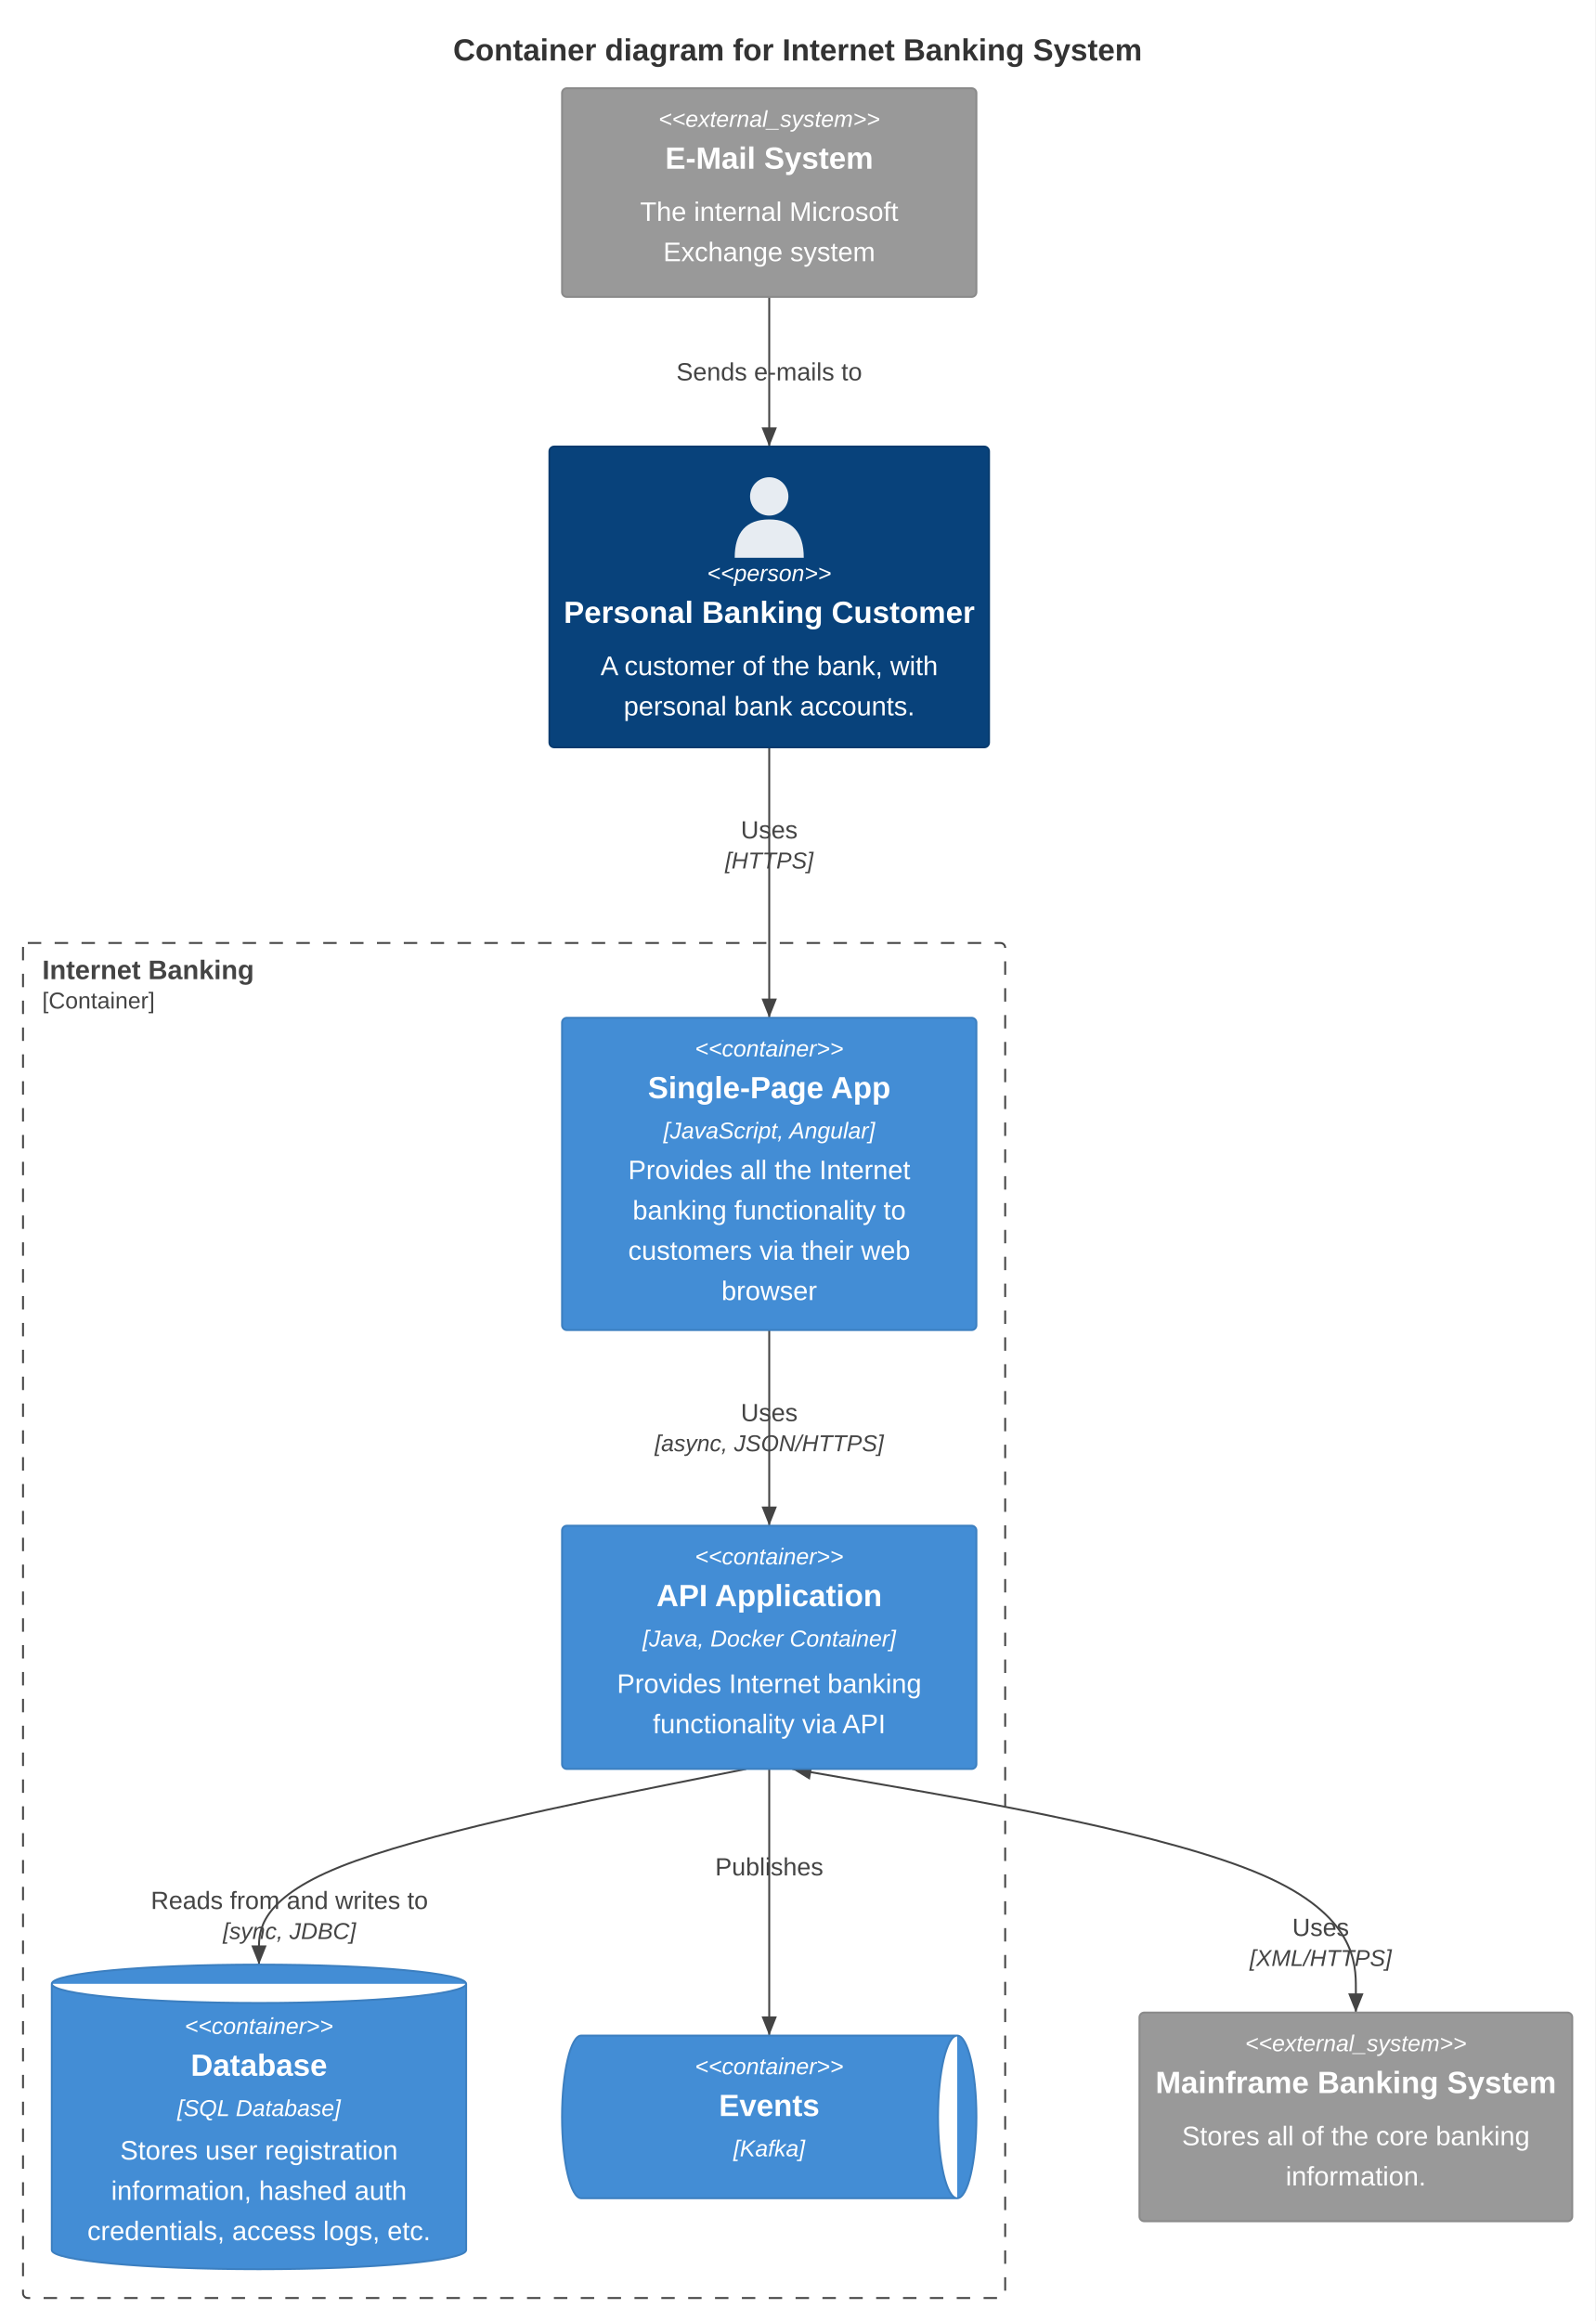
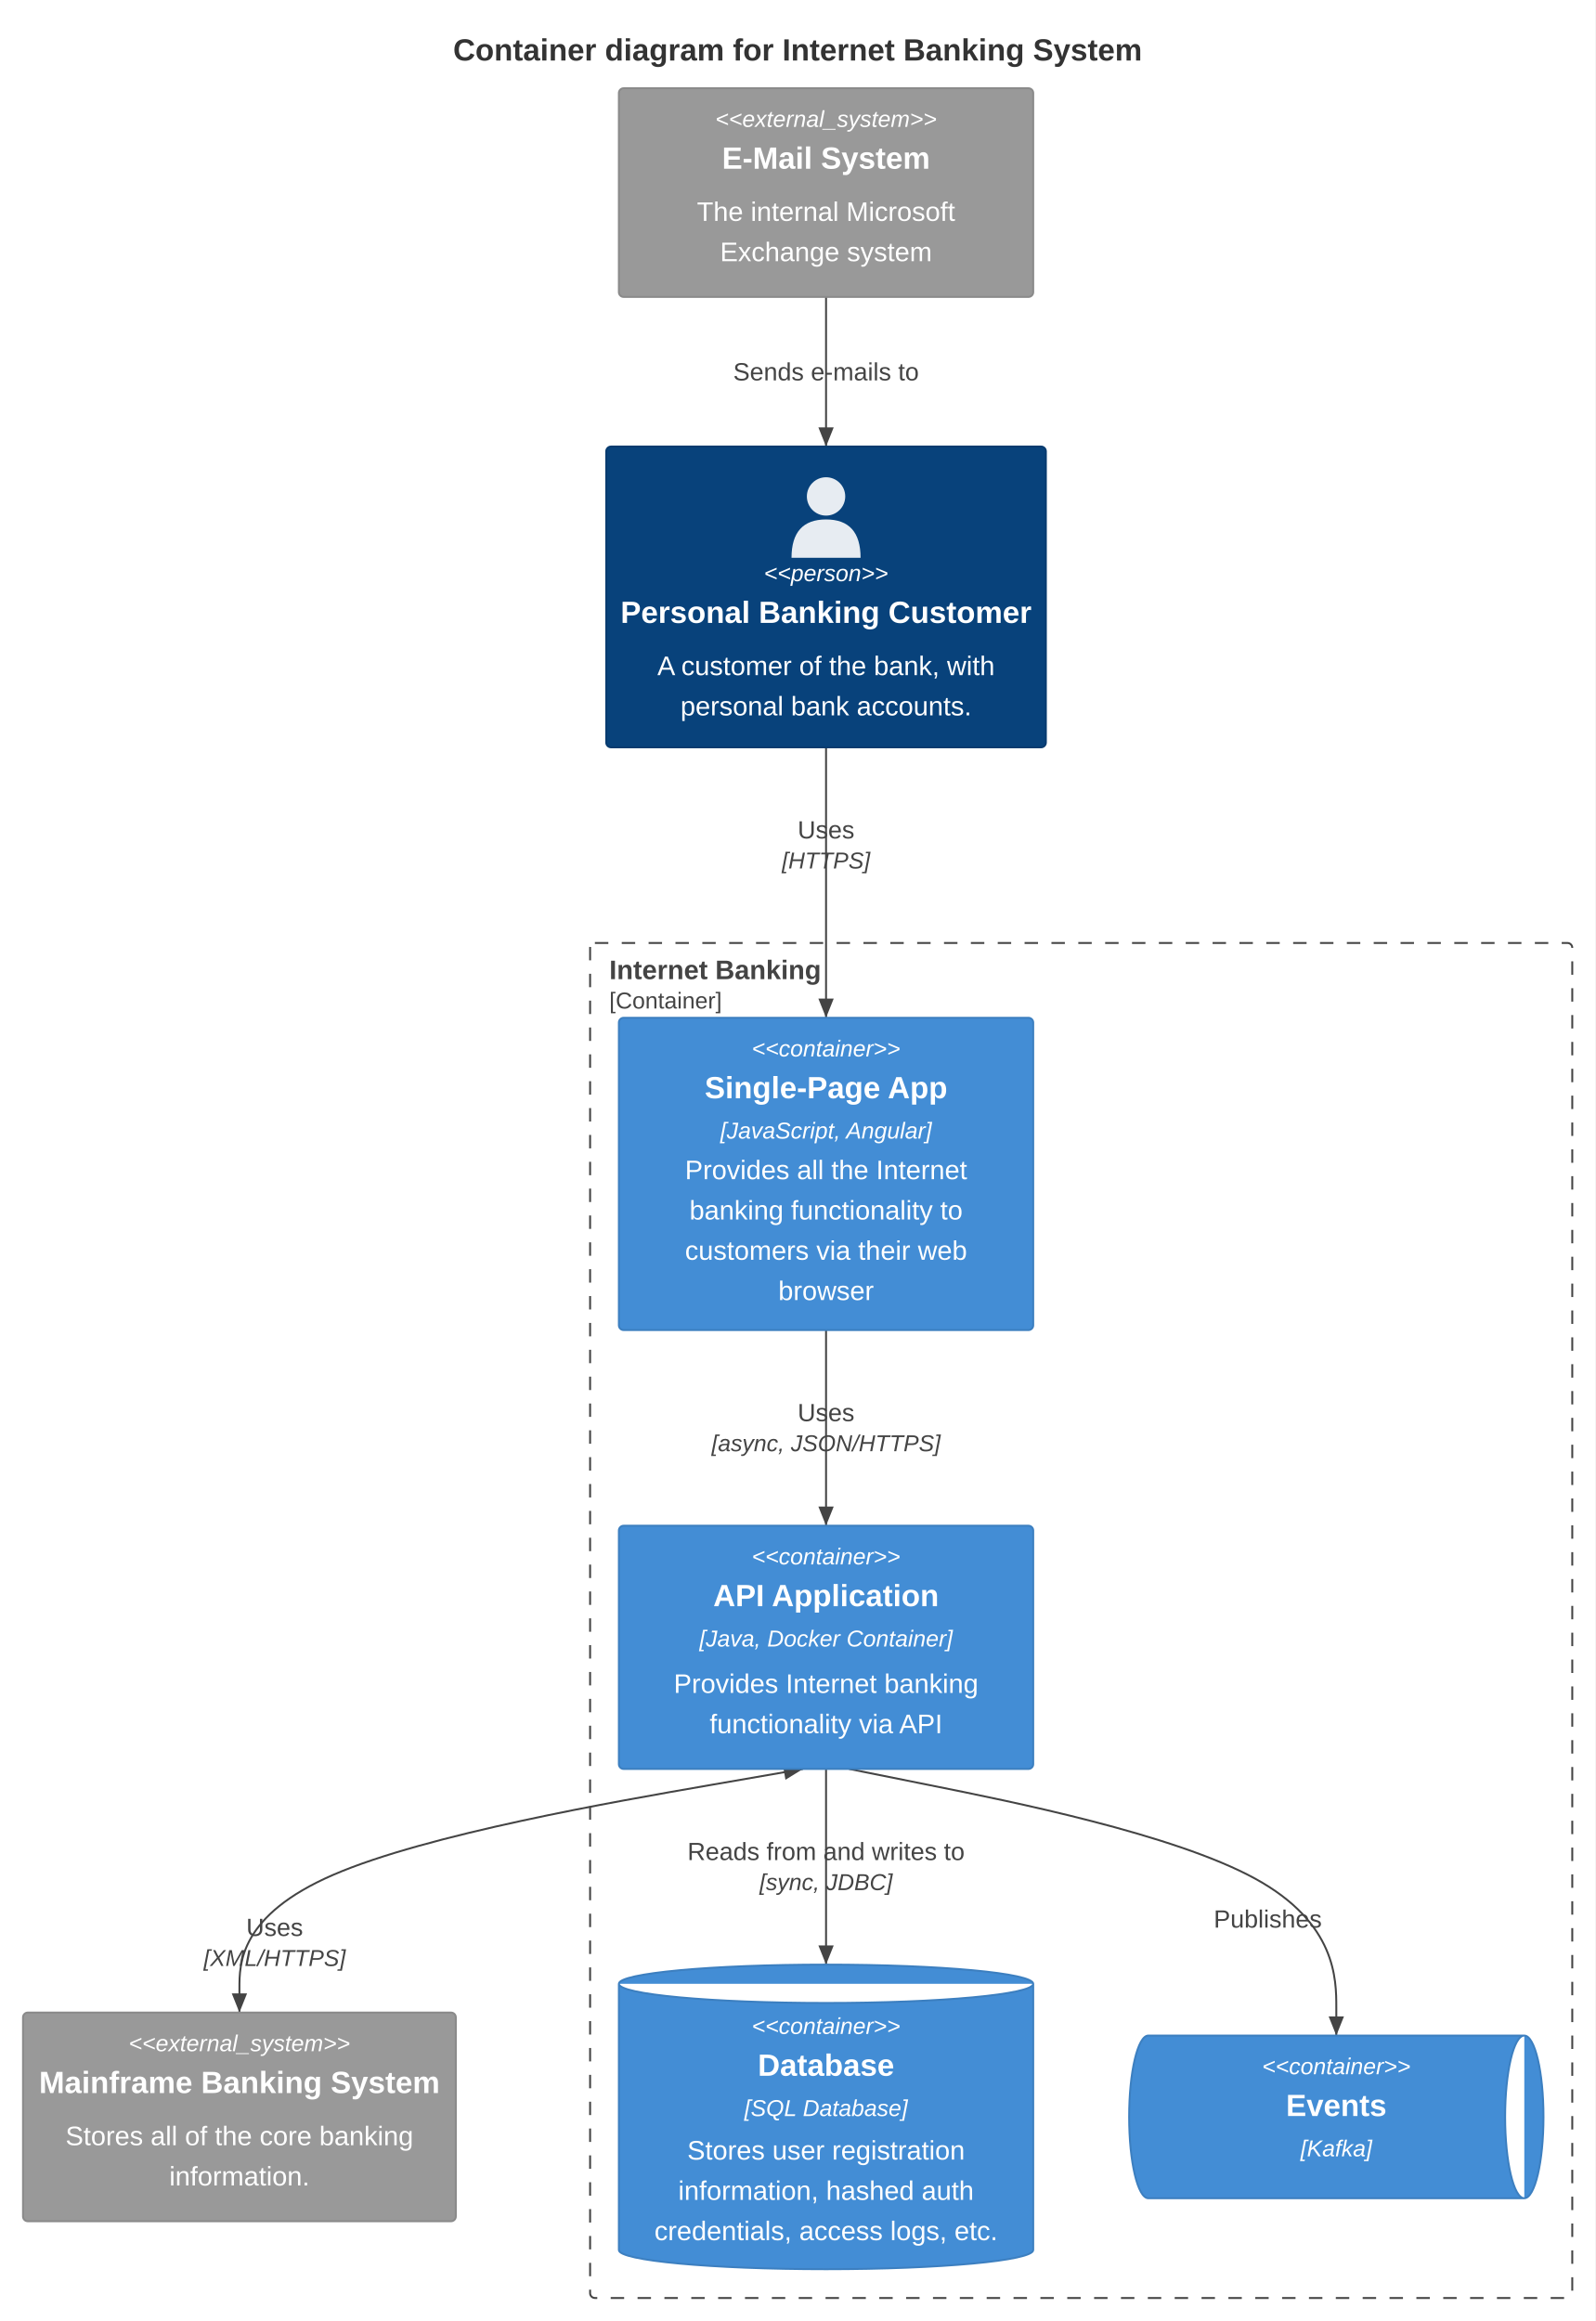
- <svg xmlns="http://www.w3.org/2000/svg" id="mermaid" class="c4" width="831.62" height="1210" viewBox="8 -46 831.62 1210" role="graphics-document document" aria-roledescription="c4">
+ <svg xmlns="http://www.w3.org/2000/svg" id="mermaid" class="c4" width="831.62" height="1210" viewBox="-124.81 -46 831.62 1210" role="graphics-document document" aria-roledescription="c4">
  <style>#mermaid{font-family:"trebuchet ms",verdana,arial,sans-serif;font-size:16px;fill:#333;}#mermaid .ct{fill:#fff;}#mermaid .ct.ext{fill:#fff;}#mermaid .cn{font-weight:bold;}#mermaid .cs{font-size:12px;font-style:italic;}#mermaid .cd{font-size:14px;}#mermaid .cb{fill:none;stroke:#444;stroke-width:1px;stroke-dasharray:7,7;}#mermaid .cbt{font-weight:bold;font-size:14px;fill:#444;}#mermaid .cbs{font-size:12px;fill:#444;}#mermaid .cr{fill:none;stroke:#444;stroke-width:1px;}#mermaid .crh{fill:#444;}#mermaid .crl{font-size:13px;fill:#444;}#mermaid .crt{font-size:12px;font-style:italic;fill:#444;}</style>
-   <rect x="8" y="-46" width="831.62" height="1210" fill="white" />
-   <text class="cn" x="423.81" y="-20" text-anchor="middle" dominant-baseline="central">Container diagram for Internet Banking System</text>
-   <rect class="cb" x="20" y="445.6" width="512" height="706.4" rx="2.5" />
-   <text class="cbt" x="30" y="459.6" text-anchor="start" dominant-baseline="central">Internet Banking</text>
-   <text class="cbs" x="30" y="475.6" text-anchor="start" dominant-baseline="central">[Container]</text>
-   <path class="cr" d="M409,343.6L409,484.6" />
-   <path class="crh" d="M409,484.6L405,474.6L413,474.6z" />
-   <text class="crl" x="409" y="386.6" text-anchor="middle" dominant-baseline="central">Uses</text>
-   <text class="crt" x="409" y="402.6" text-anchor="middle" dominant-baseline="central">[HTTPS]</text>
-   <path class="cr" d="M409,647.4L409,749.4" />
-   <path class="crh" d="M409,749.4L405,739.4L413,739.4z" />
-   <text class="crl" x="409" y="690.4" text-anchor="middle" dominant-baseline="central">Uses</text>
-   <text class="crt" x="409" y="706.4" text-anchor="middle" dominant-baseline="central">[async, JSON/HTTPS]</text>
-   <path class="cr" d="M397,876.2L354.67,884.7C312.33,893.2 227.67,910.2 185.33,927.2C143,944.2 143,961.2 143,969.7L143,978.2" />
-   <path class="crh" d="M143,978.2L139,968.2L147,968.2z" />
-   <text class="crl" x="158.88" y="944.7" text-anchor="middle" dominant-baseline="central">Reads from and writes to</text>
-   <text class="crt" x="158.88" y="960.7" text-anchor="middle" dominant-baseline="central">[sync, JDBC]</text>
-   <path class="cr" d="M409,876.2L409,1015.2" />
-   <path class="crh" d="M409,1015.2L405,1005.2L413,1005.2z" />
-   <text class="crl" x="409" y="927.2" text-anchor="middle" dominant-baseline="central">Publishes</text>
-   <path class="cr" d="M409,108.8L409,186.8" />
-   <path class="crh" d="M409,186.8L405,176.8L413,176.8z" />
-   <text class="crl" x="409" y="147.8" text-anchor="middle" dominant-baseline="central">Sends e-mails to</text>
-   <path class="cr" d="M421,876.2L469.97,884.7C518.94,893.2 616.87,910.2 665.84,931.37C714.81,952.53 714.81,977.87 714.81,990.53L714.81,1003.2" />
-   <path class="crh" d="M714.81,1003.2L710.81,993.2L718.81,993.2z" />
-   <path class="crh" d="M421,876.2L431.54,873.97L430.17,881.85z" />
-   <text class="crl" x="696.45" y="958.76" text-anchor="middle" dominant-baseline="central">Uses</text>
-   <text class="crt" x="696.45" y="974.76" text-anchor="middle" dominant-baseline="central">[XML/HTTPS]</text>
+   <rect x="-124.81" y="-46" width="831.62" height="1210" fill="white" />
+   <text class="cn" x="291" y="-20" text-anchor="middle" dominant-baseline="central">Container diagram for Internet Banking System</text>
+   <rect class="cb" x="182.81" y="445.6" width="512" height="706.4" rx="2.5" />
+   <text class="cbt" x="192.81" y="459.6" text-anchor="start" dominant-baseline="central">Internet Banking</text>
+   <text class="cbs" x="192.81" y="475.6" text-anchor="start" dominant-baseline="central">[Container]</text>
+   <path class="cr" d="M305.81,343.6L305.81,484.6" />
+   <path class="crh" d="M305.81,484.6L301.81,474.6L309.81,474.6z" />
+   <text class="crl" x="305.81" y="386.6" text-anchor="middle" dominant-baseline="central">Uses</text>
+   <text class="crt" x="305.81" y="402.6" text-anchor="middle" dominant-baseline="central">[HTTPS]</text>
+   <path class="cr" d="M305.81,647.4L305.81,749.4" />
+   <path class="crh" d="M305.81,749.4L301.81,739.4L309.81,739.4z" />
+   <text class="crl" x="305.81" y="690.4" text-anchor="middle" dominant-baseline="central">Uses</text>
+   <text class="crt" x="305.81" y="706.4" text-anchor="middle" dominant-baseline="central">[async, JSON/HTTPS]</text>
+   <path class="cr" d="M305.81,876.2L305.81,978.2" />
+   <path class="crh" d="M305.81,978.2L301.81,968.2L309.81,968.2z" />
+   <text class="crl" x="305.81" y="919.2" text-anchor="middle" dominant-baseline="central">Reads from and writes to</text>
+   <text class="crt" x="305.81" y="935.2" text-anchor="middle" dominant-baseline="central">[sync, JDBC]</text>
+   <path class="cr" d="M317.81,876.2L360.14,884.7C402.47,893.2 487.14,910.2 529.47,933.37C571.81,956.53 571.81,985.87 571.81,1000.53L571.81,1015.2" />
+   <path class="crh" d="M571.81,1015.2L567.81,1005.2L575.81,1005.2z" />
+   <text class="crl" x="536.09" y="954.4" text-anchor="middle" dominant-baseline="central">Publishes</text>
+   <path class="cr" d="M305.81,108.8L305.81,186.8" />
+   <path class="crh" d="M305.81,186.8L301.81,176.8L309.81,176.8z" />
+   <text class="crl" x="305.81" y="147.8" text-anchor="middle" dominant-baseline="central">Sends e-mails to</text>
+   <path class="cr" d="M293.81,876.2L244.84,884.7C195.87,893.2 97.94,910.2 48.97,931.37C0,952.53 0,977.87 0,990.53L0,1003.2" />
+   <path class="crh" d="M0,1003.2L-4,993.2L4,993.2z" />
+   <path class="crh" d="M293.81,876.2L284.64,881.85L283.27,873.97z" />
+   <text class="crl" x="18.36" y="958.76" text-anchor="middle" dominant-baseline="central">Uses</text>
+   <text class="crt" x="18.36" y="974.76" text-anchor="middle" dominant-baseline="central">[XML/HTTPS]</text>
  <g class="c4-element" fill="#fff">
-     <rect rx="2.5" fill="#08427B" stroke="#073B6F" x="294.41" y="186.8" width="229.18" height="156.8" />
-     <circle fill="#fff" fill-opacity=".9" cx="409" cy="212.8" r="10" />
-     <path fill="#fff" fill-opacity=".9" d="M391,244.8q0,-20 18,-20 q18,0 18,20 z" />
-     <text class="cs" text-anchor="middle" dominant-baseline="central" x="409" y="252.8">&lt;&lt;person&gt;&gt;</text>
-     <text class="cn" x="409" y="273.2" text-anchor="middle" dominant-baseline="central">Personal Banking Customer</text>
-     <text class="cd" x="409" y="301.1" text-anchor="middle" dominant-baseline="central">A customer of the bank, with</text>
-     <text class="cd" x="409" y="322.1" text-anchor="middle" dominant-baseline="central">personal bank accounts.</text>
+     <rect rx="2.5" fill="#08427B" stroke="#073B6F" x="191.22" y="186.8" width="229.18" height="156.8" />
+     <circle fill="#fff" fill-opacity=".9" cx="305.81" cy="212.8" r="10" />
+     <path fill="#fff" fill-opacity=".9" d="M287.81,244.8q0,-20 18,-20 q18,0 18,20 z" />
+     <text class="cs" text-anchor="middle" dominant-baseline="central" x="305.81" y="252.8">&lt;&lt;person&gt;&gt;</text>
+     <text class="cn" x="305.81" y="273.2" text-anchor="middle" dominant-baseline="central">Personal Banking Customer</text>
+     <text class="cd" x="305.81" y="301.1" text-anchor="middle" dominant-baseline="central">A customer of the bank, with</text>
+     <text class="cd" x="305.81" y="322.1" text-anchor="middle" dominant-baseline="central">personal bank accounts.</text>
  </g>
  <g class="c4-element" fill="#fff">
-     <rect rx="2.5" fill="#999999" stroke="#8A8A8A" x="301" y="0" width="216" height="108.8" />
-     <text class="cs" text-anchor="middle" dominant-baseline="central" x="409" y="16">&lt;&lt;external_system&gt;&gt;</text>
-     <text class="cn" x="409" y="36.4" text-anchor="middle" dominant-baseline="central">E-Mail System</text>
-     <text class="cd" x="409" y="64.3" text-anchor="middle" dominant-baseline="central">The internal Microsoft</text>
-     <text class="cd" x="409" y="85.3" text-anchor="middle" dominant-baseline="central">Exchange system</text>
+     <rect rx="2.5" fill="#999999" stroke="#8A8A8A" x="197.81" y="0" width="216" height="108.8" />
+     <text class="cs" text-anchor="middle" dominant-baseline="central" x="305.81" y="16">&lt;&lt;external_system&gt;&gt;</text>
+     <text class="cn" x="305.81" y="36.4" text-anchor="middle" dominant-baseline="central">E-Mail System</text>
+     <text class="cd" x="305.81" y="64.3" text-anchor="middle" dominant-baseline="central">The internal Microsoft</text>
+     <text class="cd" x="305.81" y="85.3" text-anchor="middle" dominant-baseline="central">Exchange system</text>
  </g>
  <g class="c4-element" fill="#fff">
-     <rect rx="2.5" fill="#438DD5" stroke="#3C7FC0" x="301" y="484.6" width="216" height="162.8" />
-     <text class="cs" text-anchor="middle" dominant-baseline="central" x="409" y="500.6">&lt;&lt;container&gt;&gt;</text>
-     <text class="cn" x="409" y="521" text-anchor="middle" dominant-baseline="central">Single-Page App</text>
-     <text class="cs" x="409" y="543.4" text-anchor="middle" dominant-baseline="central">[JavaScript, Angular]</text>
-     <text class="cd" x="409" y="563.9" text-anchor="middle" dominant-baseline="central">Provides all the Internet</text>
-     <text class="cd" x="409" y="584.9" text-anchor="middle" dominant-baseline="central">banking functionality to</text>
-     <text class="cd" x="409" y="605.9" text-anchor="middle" dominant-baseline="central">customers via their web</text>
-     <text class="cd" x="409" y="626.9" text-anchor="middle" dominant-baseline="central">browser</text>
+     <rect rx="2.5" fill="#438DD5" stroke="#3C7FC0" x="197.81" y="484.6" width="216" height="162.8" />
+     <text class="cs" text-anchor="middle" dominant-baseline="central" x="305.81" y="500.6">&lt;&lt;container&gt;&gt;</text>
+     <text class="cn" x="305.81" y="521" text-anchor="middle" dominant-baseline="central">Single-Page App</text>
+     <text class="cs" x="305.81" y="543.4" text-anchor="middle" dominant-baseline="central">[JavaScript, Angular]</text>
+     <text class="cd" x="305.81" y="563.9" text-anchor="middle" dominant-baseline="central">Provides all the Internet</text>
+     <text class="cd" x="305.81" y="584.9" text-anchor="middle" dominant-baseline="central">banking functionality to</text>
+     <text class="cd" x="305.81" y="605.9" text-anchor="middle" dominant-baseline="central">customers via their web</text>
+     <text class="cd" x="305.81" y="626.9" text-anchor="middle" dominant-baseline="central">browser</text>
  </g>
  <g class="c4-element" fill="#fff">
-     <rect rx="2.5" fill="#438DD5" stroke="#3C7FC0" x="301" y="749.4" width="216" height="126.8" />
-     <text class="cs" text-anchor="middle" dominant-baseline="central" x="409" y="765.4">&lt;&lt;container&gt;&gt;</text>
-     <text class="cn" x="409" y="785.8" text-anchor="middle" dominant-baseline="central">API Application</text>
-     <text class="cs" x="409" y="808.2" text-anchor="middle" dominant-baseline="central">[Java, Docker Container]</text>
-     <text class="cd" x="409" y="831.7" text-anchor="middle" dominant-baseline="central">Provides Internet banking</text>
-     <text class="cd" x="409" y="852.7" text-anchor="middle" dominant-baseline="central">functionality via API</text>
+     <rect rx="2.5" fill="#438DD5" stroke="#3C7FC0" x="197.81" y="749.4" width="216" height="126.8" />
+     <text class="cs" text-anchor="middle" dominant-baseline="central" x="305.81" y="765.4">&lt;&lt;container&gt;&gt;</text>
+     <text class="cn" x="305.81" y="785.8" text-anchor="middle" dominant-baseline="central">API Application</text>
+     <text class="cs" x="305.81" y="808.2" text-anchor="middle" dominant-baseline="central">[Java, Docker Container]</text>
+     <text class="cd" x="305.81" y="831.7" text-anchor="middle" dominant-baseline="central">Provides Internet banking</text>
+     <text class="cd" x="305.81" y="852.7" text-anchor="middle" dominant-baseline="central">functionality via API</text>
  </g>
  <g class="c4-element" fill="#fff">
-     <path fill="#438DD5" stroke="#3C7FC0" d="M35,988.2a108,10 0 0 1 216,0v138.8a108,10 0 0 1 -216,0z M35,988.2a108,10 0 0 0 216,0" />
-     <text class="cs" text-anchor="middle" dominant-baseline="central" x="143" y="1010.2">&lt;&lt;container&gt;&gt;</text>
-     <text class="cn" x="143" y="1030.6" text-anchor="middle" dominant-baseline="central">Database</text>
-     <text class="cs" x="143" y="1053" text-anchor="middle" dominant-baseline="central">[SQL Database]</text>
-     <text class="cd" x="143" y="1075" text-anchor="middle" dominant-baseline="central">Stores user registration</text>
-     <text class="cd" x="143" y="1096" text-anchor="middle" dominant-baseline="central">information, hashed auth</text>
-     <text class="cd" x="143" y="1117" text-anchor="middle" dominant-baseline="central">credentials, access logs, etc.</text>
+     <path fill="#438DD5" stroke="#3C7FC0" d="M197.81,988.2a108,10 0 0 1 216,0v138.8a108,10 0 0 1 -216,0z M197.81,988.2a108,10 0 0 0 216,0" />
+     <text class="cs" text-anchor="middle" dominant-baseline="central" x="305.81" y="1010.2">&lt;&lt;container&gt;&gt;</text>
+     <text class="cn" x="305.81" y="1030.6" text-anchor="middle" dominant-baseline="central">Database</text>
+     <text class="cs" x="305.81" y="1053" text-anchor="middle" dominant-baseline="central">[SQL Database]</text>
+     <text class="cd" x="305.81" y="1075" text-anchor="middle" dominant-baseline="central">Stores user registration</text>
+     <text class="cd" x="305.81" y="1096" text-anchor="middle" dominant-baseline="central">information, hashed auth</text>
+     <text class="cd" x="305.81" y="1117" text-anchor="middle" dominant-baseline="central">credentials, access logs, etc.</text>
  </g>
  <g class="c4-element" fill="#fff">
-     <path fill="#438DD5" stroke="#3C7FC0" d="M311,1015.2h196a10,42.4 0 0 1 0,84.8h-196a10,42.4 0 0 1 0,-84.8z M507,1015.2a10,42.4 0 0 0 0,84.8" />
-     <text class="cs" text-anchor="middle" dominant-baseline="central" x="409" y="1031.2">&lt;&lt;container&gt;&gt;</text>
-     <text class="cn" x="409" y="1051.6" text-anchor="middle" dominant-baseline="central">Events</text>
-     <text class="cs" x="409" y="1074" text-anchor="middle" dominant-baseline="central">[Kafka]</text>
+     <path fill="#438DD5" stroke="#3C7FC0" d="M473.81,1015.2h196a10,42.4 0 0 1 0,84.8h-196a10,42.4 0 0 1 0,-84.8z M669.81,1015.2a10,42.4 0 0 0 0,84.8" />
+     <text class="cs" text-anchor="middle" dominant-baseline="central" x="571.81" y="1031.2">&lt;&lt;container&gt;&gt;</text>
+     <text class="cn" x="571.81" y="1051.6" text-anchor="middle" dominant-baseline="central">Events</text>
+     <text class="cs" x="571.81" y="1074" text-anchor="middle" dominant-baseline="central">[Kafka]</text>
  </g>
  <g class="c4-element" fill="#fff">
-     <rect rx="2.5" fill="#999999" stroke="#8A8A8A" x="602" y="1003.2" width="225.62" height="108.8" />
-     <text class="cs" text-anchor="middle" dominant-baseline="central" x="714.81" y="1019.2">&lt;&lt;external_system&gt;&gt;</text>
-     <text class="cn" x="714.81" y="1039.6" text-anchor="middle" dominant-baseline="central">Mainframe Banking System</text>
-     <text class="cd" x="714.81" y="1067.5" text-anchor="middle" dominant-baseline="central">Stores all of the core banking</text>
-     <text class="cd" x="714.81" y="1088.5" text-anchor="middle" dominant-baseline="central">information.</text>
+     <rect rx="2.5" fill="#999999" stroke="#8A8A8A" x="-112.81" y="1003.2" width="225.62" height="108.8" />
+     <text class="cs" text-anchor="middle" dominant-baseline="central" x="0" y="1019.2">&lt;&lt;external_system&gt;&gt;</text>
+     <text class="cn" x="0" y="1039.6" text-anchor="middle" dominant-baseline="central">Mainframe Banking System</text>
+     <text class="cd" x="0" y="1067.5" text-anchor="middle" dominant-baseline="central">Stores all of the core banking</text>
+     <text class="cd" x="0" y="1088.5" text-anchor="middle" dominant-baseline="central">information.</text>
  </g>
</svg>
